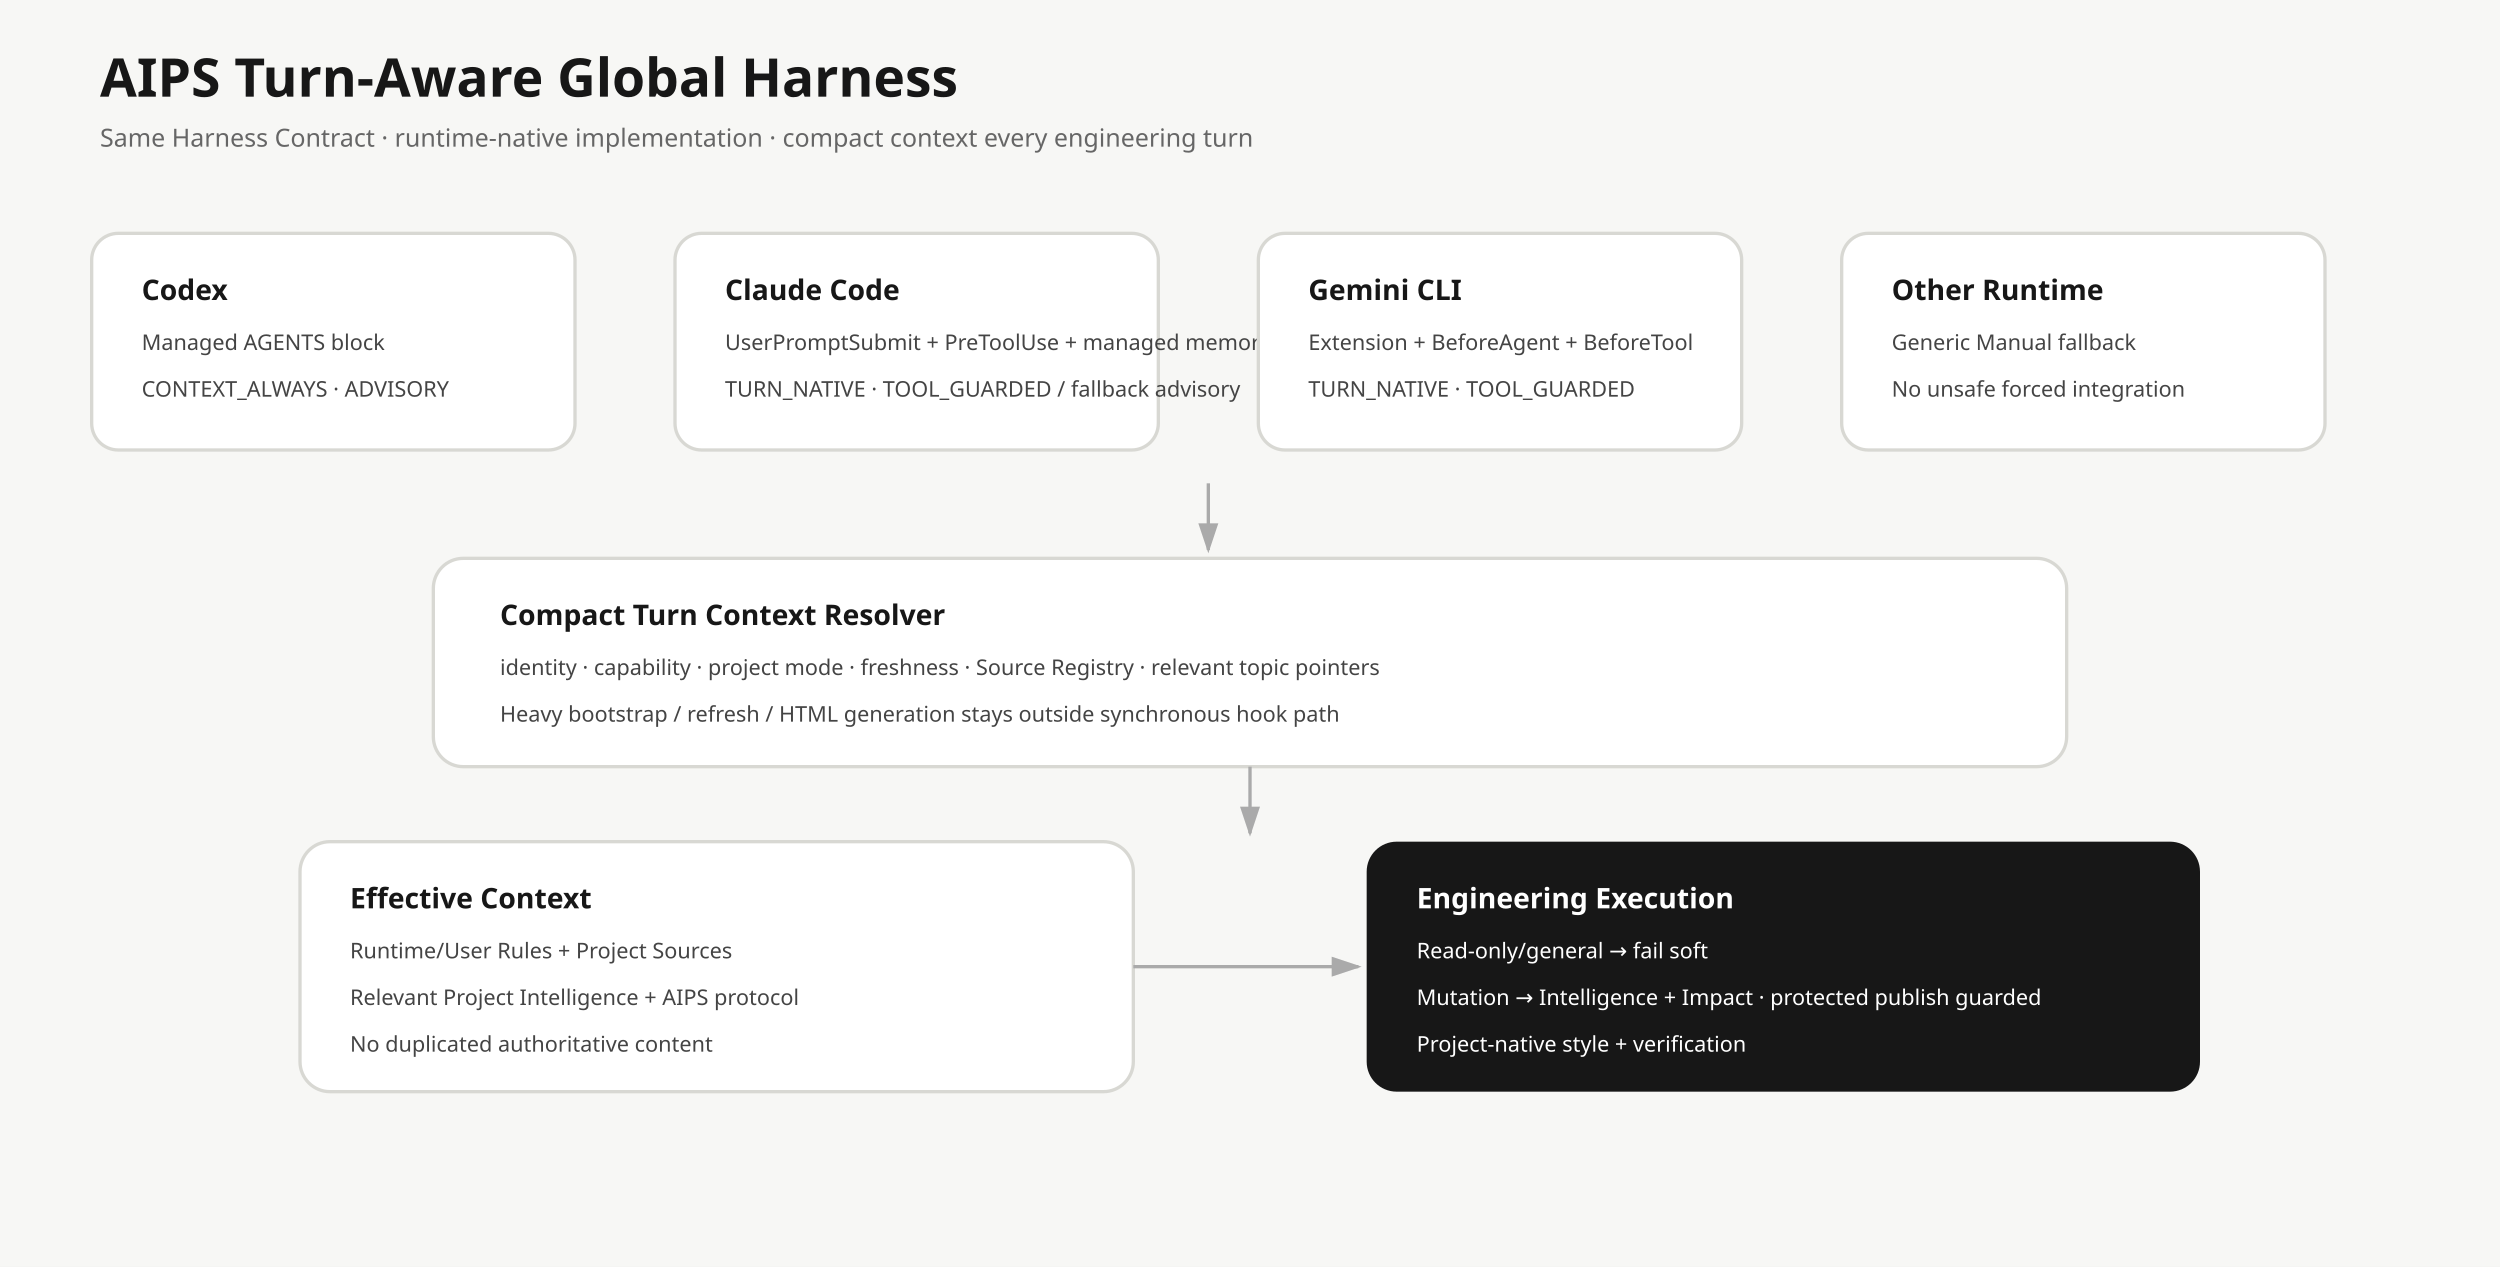
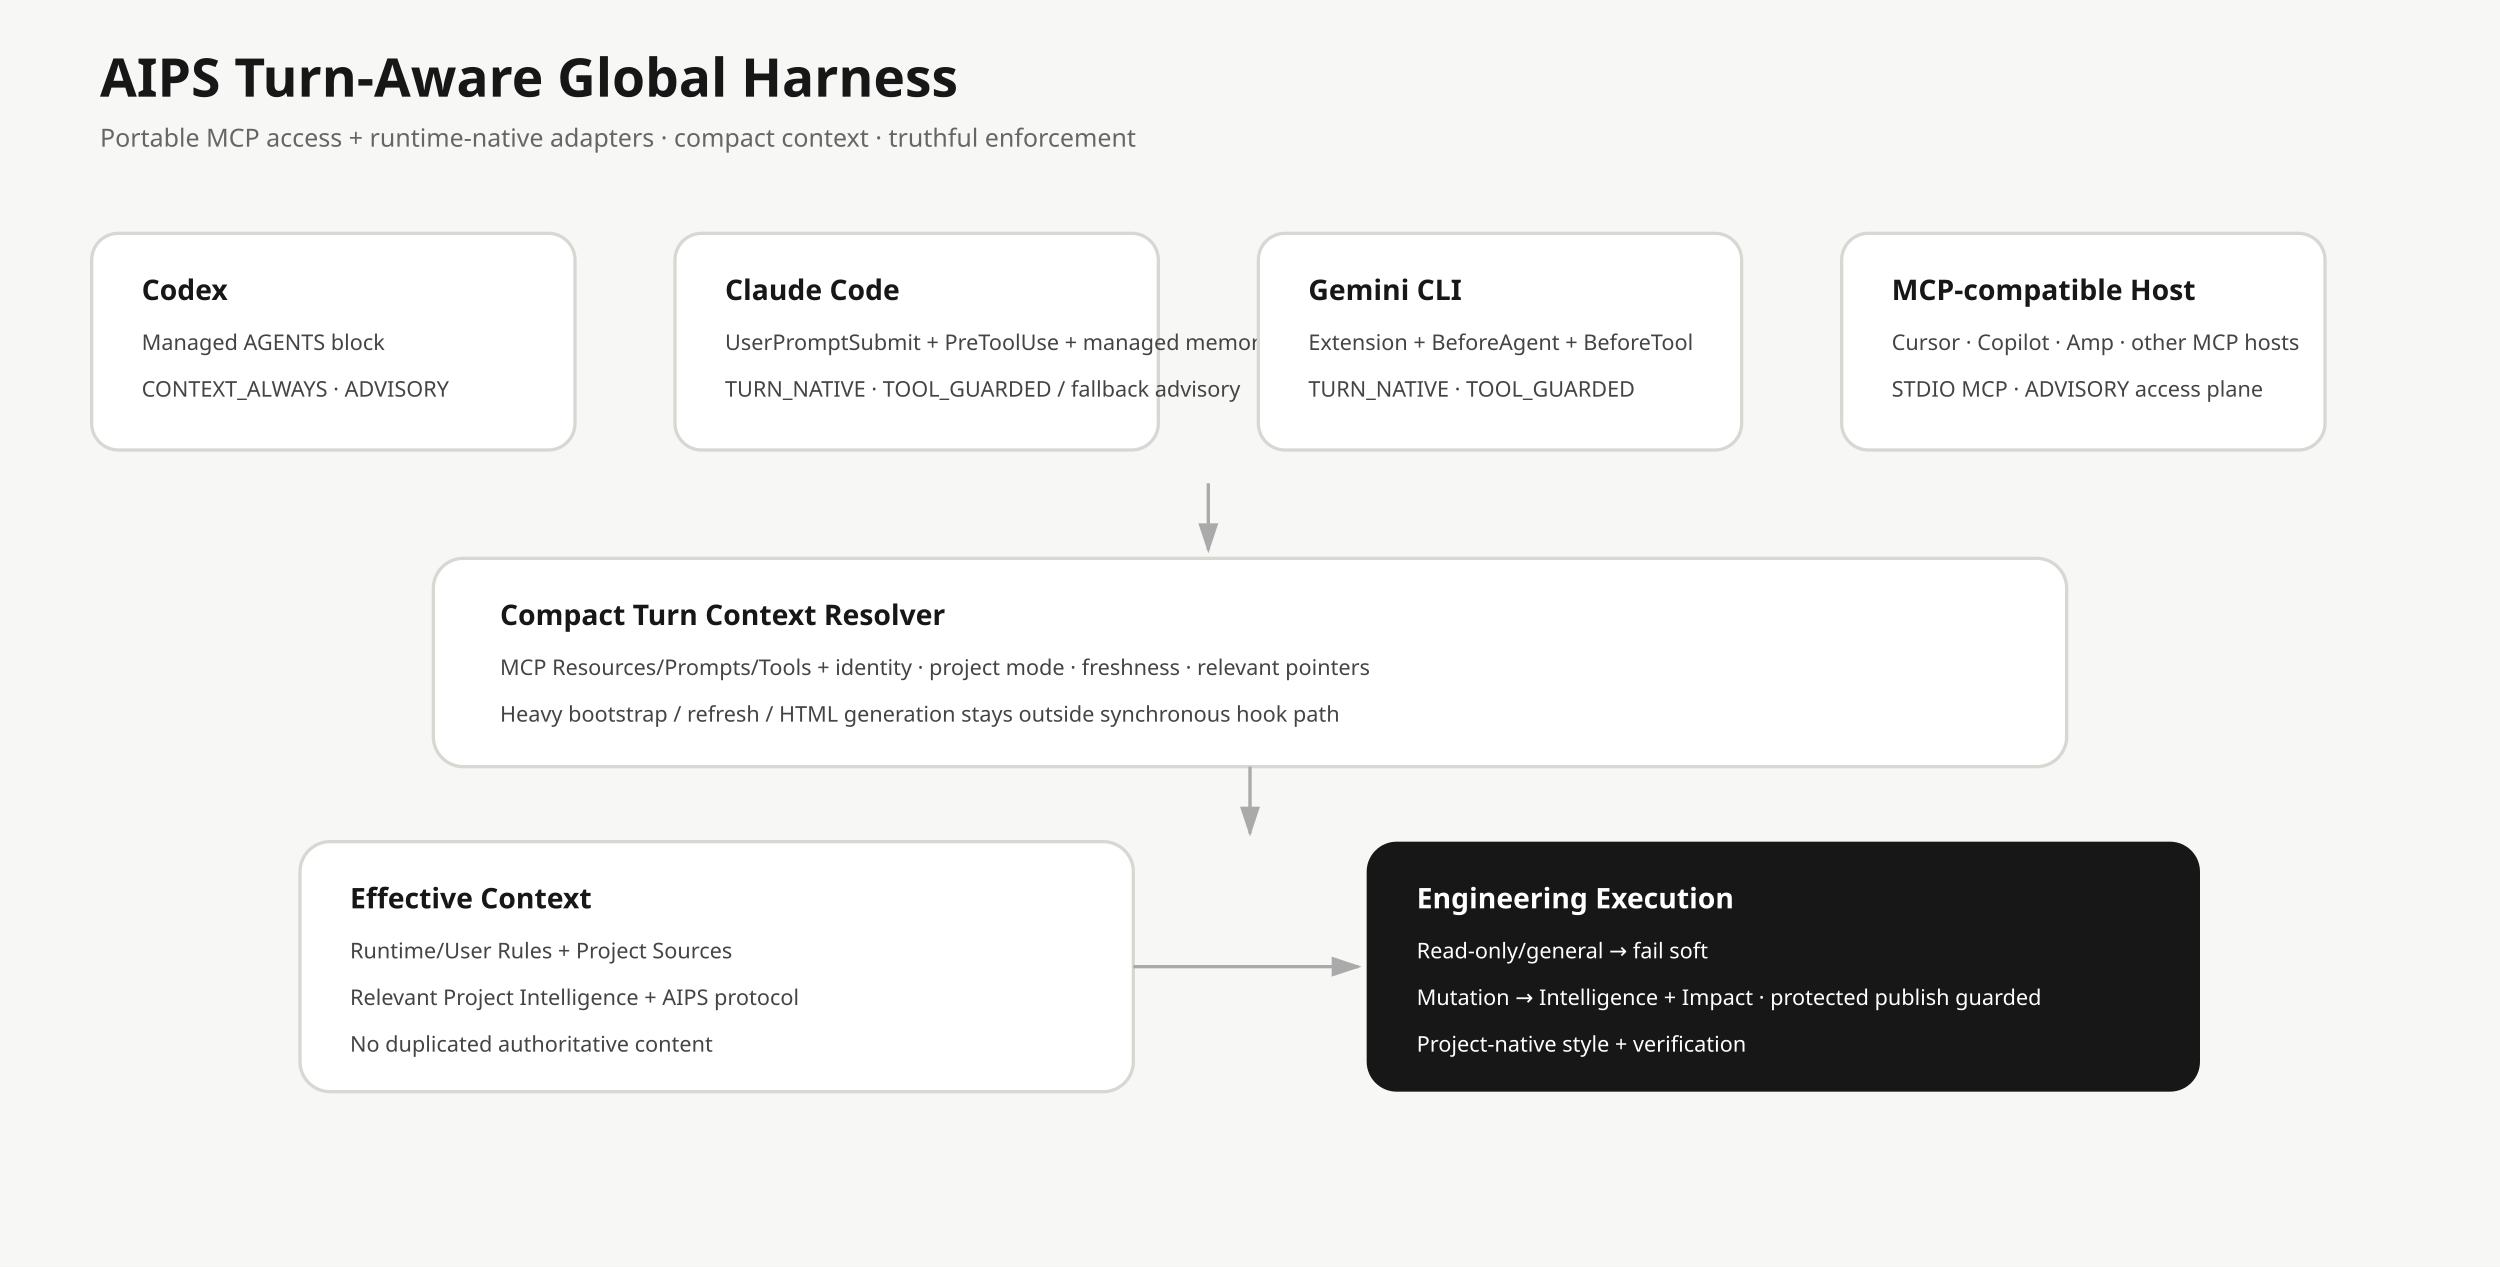
<svg xmlns="http://www.w3.org/2000/svg" width="1500" height="760" viewBox="0 0 1500 760">
  <rect width="1500" height="760" fill="#f7f7f5" />
  <style>.title{font:700 32px system-ui,sans-serif;fill:#171717}.sub{font:400 15px system-ui,sans-serif;fill:#666}.h{font:700 17px system-ui,sans-serif;fill:#171717}.t{font:400 13px system-ui,sans-serif;fill:#444}.box{fill:#fff;stroke:#d8d8d3;stroke-width:2}.dark{fill:#171717}.white{fill:#fff}.line{stroke:#aaa;stroke-width:2;fill:none;marker-end:url(#a)}</style>
  <defs>
    <marker id="a" markerWidth="10" markerHeight="10" refX="8" refY="3" orient="auto">
      <path d="M0,0 L0,6 L9,3 z" fill="#aaa" />
    </marker>
  </defs>
  <text x="60" y="58" class="title">AIPS Turn-Aware Global Harness</text>
-   <text x="60" y="88" class="sub">Same Harness Contract · runtime-native implementation · compact context every engineering turn</text>
+   <text x="60" y="88" class="sub">Portable MCP access + runtime-native adapters · compact context · truthful enforcement</text>
  <rect x="55" y="140" width="290" height="130" rx="16" class="box" />
  <text x="85" y="180" class="h">Codex</text>
  <text x="85" y="210" class="t">Managed AGENTS block</text>
  <text x="85" y="238" class="t">CONTEXT_ALWAYS · ADVISORY</text>
  <rect x="405" y="140" width="290" height="130" rx="16" class="box" />
  <text x="435" y="180" class="h">Claude Code</text>
  <text x="435" y="210" class="t">UserPromptSubmit + PreToolUse + managed memory</text>
  <text x="435" y="238" class="t">TURN_NATIVE · TOOL_GUARDED / fallback advisory</text>
  <rect x="755" y="140" width="290" height="130" rx="16" class="box" />
  <text x="785" y="180" class="h">Gemini CLI</text>
  <text x="785" y="210" class="t">Extension + BeforeAgent + BeforeTool</text>
  <text x="785" y="238" class="t">TURN_NATIVE · TOOL_GUARDED</text>
  <rect x="1105" y="140" width="290" height="130" rx="16" class="box" />
-   <text x="1135" y="180" class="h">Other Runtime</text>
-   <text x="1135" y="210" class="t">Generic Manual fallback</text>
-   <text x="1135" y="238" class="t">No unsafe forced integration</text>
+   <text x="1135" y="180" class="h">MCP-compatible Host</text>
+   <text x="1135" y="210" class="t">Cursor · Copilot · Amp · other MCP hosts</text>
+   <text x="1135" y="238" class="t">STDIO MCP · ADVISORY access plane</text>
  <path d="M725 290 L725 330" class="line" />
  <rect x="260" y="335" width="980" height="125" rx="18" class="box" />
  <text x="300" y="375" class="h">Compact Turn Context Resolver</text>
-   <text x="300" y="405" class="t">identity · capability · project mode · freshness · Source Registry · relevant topic pointers</text>
+   <text x="300" y="405" class="t">MCP Resources/Prompts/Tools + identity · project mode · freshness · relevant pointers</text>
  <text x="300" y="433" class="t">Heavy bootstrap / refresh / HTML generation stays outside synchronous hook path</text>
  <path d="M750 460 L750 500" class="line" />
  <rect x="180" y="505" width="500" height="150" rx="18" class="box" />
  <text x="210" y="545" class="h">Effective Context</text>
  <text x="210" y="575" class="t">Runtime/User Rules + Project Sources</text>
  <text x="210" y="603" class="t">Relevant Project Intelligence + AIPS protocol</text>
  <text x="210" y="631" class="t">No duplicated authoritative content</text>
  <rect x="820" y="505" width="500" height="150" rx="18" class="dark" />
  <text x="850" y="545" class="h white">Engineering Execution</text>
  <text x="850" y="575" class="t white">Read-only/general → fail soft</text>
  <text x="850" y="603" class="t white">Mutation → Intelligence + Impact · protected publish guarded</text>
  <text x="850" y="631" class="t white">Project-native style + verification</text>
  <path d="M680 580 L815 580" class="line" />
</svg>
